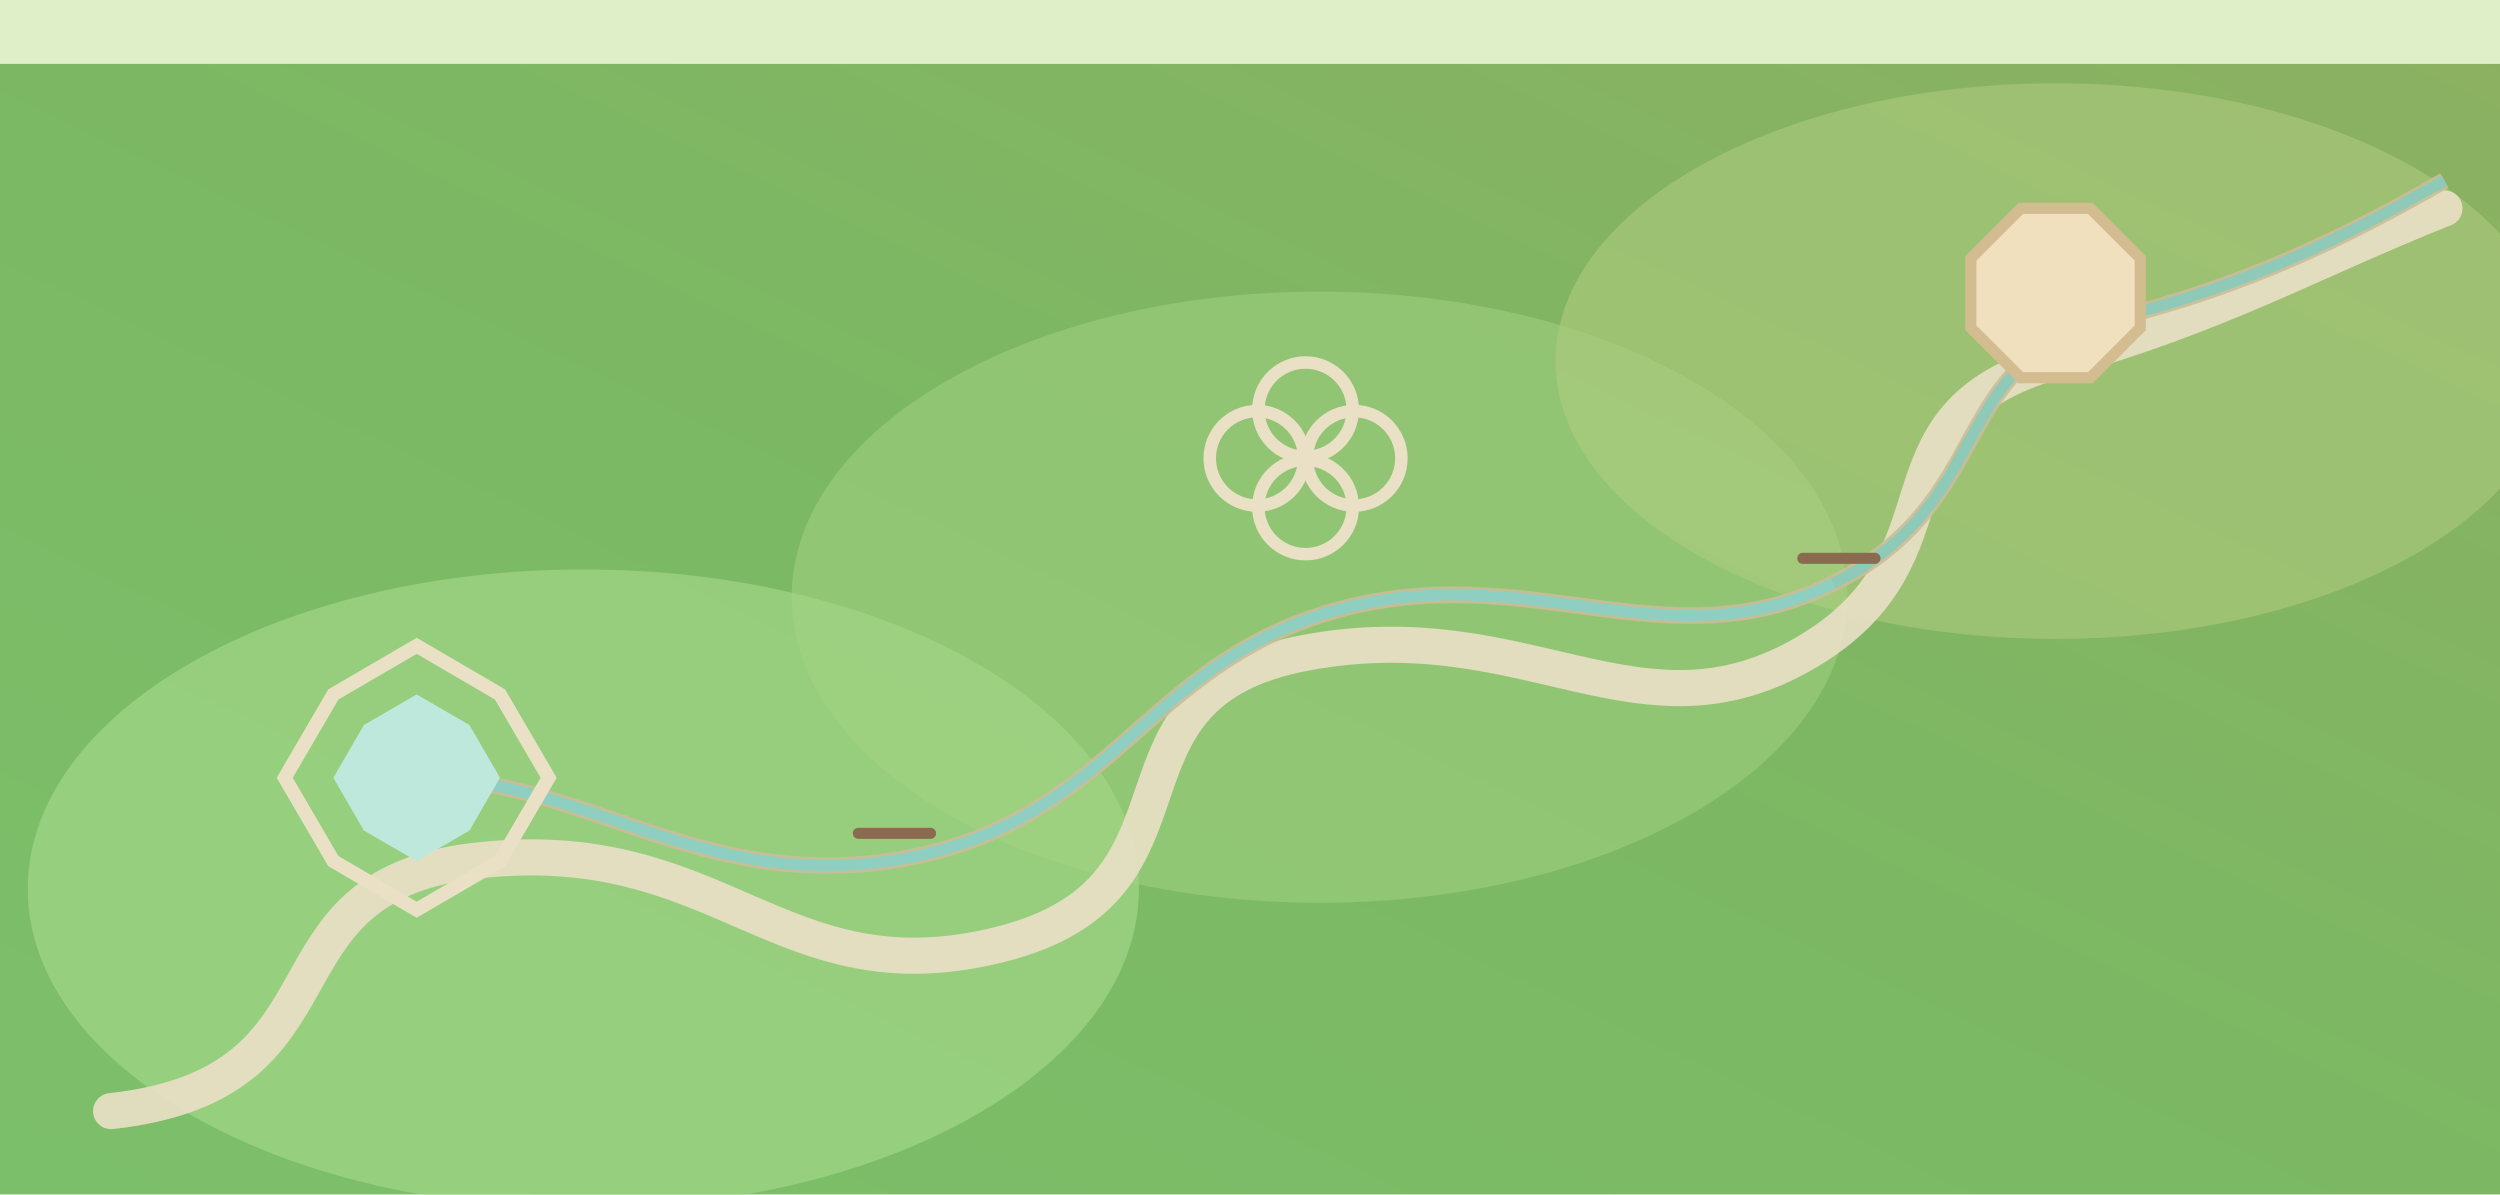
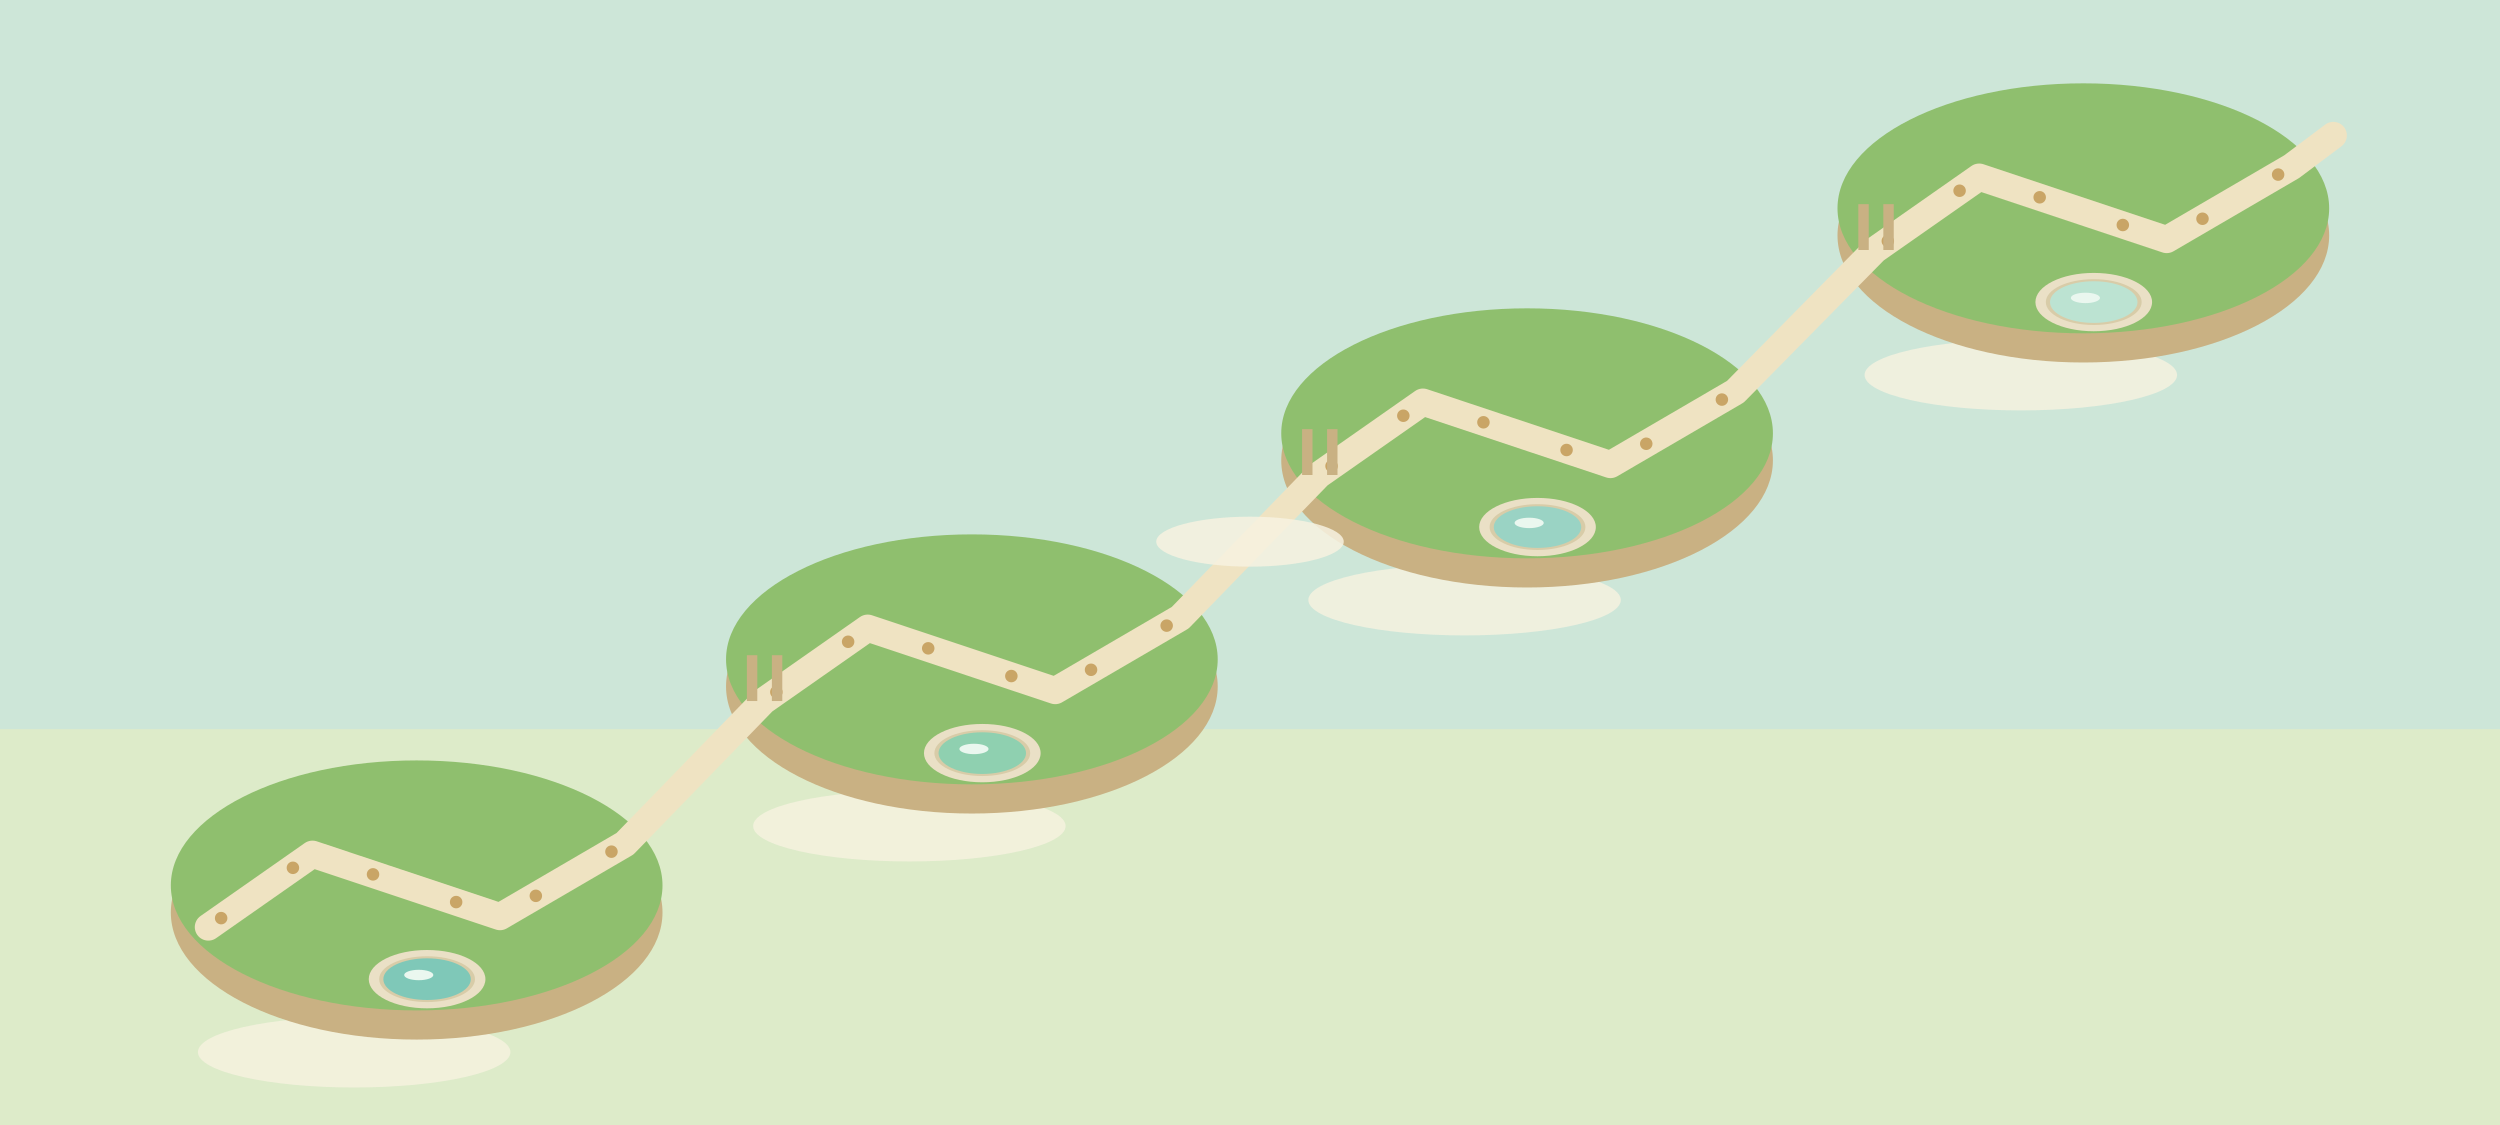
- <svg xmlns="http://www.w3.org/2000/svg" viewBox="0 0 1800 860">
-   <defs>
-     <linearGradient id="g-ground" x1="0" y1="1" x2="1" y2="0">
-       <stop offset="0" stop-color="#7CBF6B" />
-       <stop offset="0.5" stop-color="#7CB863" />
-       <stop offset="1" stop-color="#8CB061" />
-     </linearGradient>
-   </defs>
-   <rect x="0" y="0" width="1800" height="860" fill="url(#g-ground)" />
-   <rect x="0" y="0" width="1800" height="46" fill="#DFF0C8" />
-   <ellipse cx="420" cy="640" rx="400" ry="230" fill="#ACDE90" opacity="0.55" />
-   <ellipse cx="950" cy="430" rx="380" ry="220" fill="#A4D384" opacity="0.5" />
-   <ellipse cx="1480" cy="260" rx="360" ry="200" fill="#B0CC80" opacity="0.55" />
-   <path id="walk" d="M 80 800 C 260 780 180 640 340 620 C 520 598 560 720 720 680       C 880 640 780 500 940 470 C 1100 440 1180 540 1300 470       C 1420 400 1340 300 1480 260 C 1600 226 1660 190 1760 150" fill="none" stroke="#EAE0C6" stroke-width="26" stroke-linecap="round" opacity="0.9" />
-   <path id="stream" d="M 300 560 C 420 560 500 640 640 620 C 800 596 820 480 960 440       C 1100 400 1200 480 1320 420 C 1440 360 1400 260 1520 230 C 1620 205 1690 170 1760 130" fill="none" stroke="#CBBC97" stroke-width="12" fill-opacity="0" opacity="0.9" />
+ <svg xmlns="http://www.w3.org/2000/svg" version="1.1" viewBox="0 0 2400 1080">
+   <rect x="0" y="0" width="2400" height="1080" fill="#CDE6D8" />
+   <rect x="0" y="700" width="2400" height="380" fill="#DDEBC9" />
+   <ellipse cx="340" cy="1010" rx="150" ry="34" fill="#F7F2E0" opacity="0.8" />
+   <ellipse cx="873" cy="793" rx="150" ry="34" fill="#F7F2E0" opacity="0.8" />
+   <ellipse cx="1406" cy="576" rx="150" ry="34" fill="#F7F2E0" opacity="0.8" />
+   <ellipse cx="1940" cy="360" rx="150" ry="34" fill="#F7F2E0" opacity="0.8" />
+   <ellipse cx="400" cy="876" rx="236" ry="122" fill="#C9B183" />
+   <ellipse cx="400" cy="850" rx="236" ry="120" fill="#8FBF6E" />
+   <ellipse cx="933" cy="659" rx="236" ry="122" fill="#C9B183" />
+   <ellipse cx="933" cy="633" rx="236" ry="120" fill="#8FBF6E" />
+   <ellipse cx="1466" cy="442" rx="236" ry="122" fill="#C9B183" />
+   <ellipse cx="1466" cy="416" rx="236" ry="120" fill="#8FBF6E" />
+   <ellipse cx="2000" cy="226" rx="236" ry="122" fill="#C9B183" />
+   <ellipse cx="2000" cy="200" rx="236" ry="120" fill="#8FBF6E" />
+   <ellipse cx="410" cy="940" rx="56" ry="28" fill="#EAE0C6" />
+   <ellipse cx="410" cy="940" rx="46" ry="22" fill="#D8CCA8" />
+   <ellipse cx="943" cy="723" rx="56" ry="28" fill="#EAE0C6" />
+   <ellipse cx="943" cy="723" rx="46" ry="22" fill="#D8CCA8" />
+   <ellipse cx="1476" cy="506" rx="56" ry="28" fill="#EAE0C6" />
+   <ellipse cx="1476" cy="506" rx="46" ry="22" fill="#D8CCA8" />
+   <ellipse cx="2010" cy="290" rx="56" ry="28" fill="#EAE0C6" />
+   <ellipse cx="2010" cy="290" rx="46" ry="22" fill="#D8CCA8" />
+   <path id="walk" d="M 200 890 L 300 820 L 480 880 L 600 810 L 733 673 L 833 603 L 1013 663 L 1133 593 L 1266 456 L 1366 386 L 1546 446 L 1666 376 L 1800 240 L 1900 170 L 2080 230 L 2200 160 L 2240 130" fill="none" stroke="#EFE3C2" stroke-width="26" stroke-linejoin="round" stroke-linecap="round" />
  <g id="water-1">
-     <path d="M 300 560 C 420 560 500 640 640 620" fill="none" stroke="#8FCFC2" stroke-width="8" />
-     <path d="M 262 522 l 38 -22 38 22 22 38 -22 38 -38 22 -38 -22 -22 -38 Z" fill="#BFE8DC" />
+     <ellipse cx="410" cy="940" rx="42" ry="20" fill="#7FC8B8" />
+     <ellipse cx="402" cy="936" rx="14" ry="5" fill="#EAF7EF" />
  </g>
  <g id="water-2">
-     <path d="M 640 620 C 800 596 820 480 960 440 C 1100 400 1200 480 1320 420" fill="none" stroke="#8FCFC2" stroke-width="8" />
+     <ellipse cx="943" cy="723" rx="42" ry="20" fill="#8FD0B0" />
+     <ellipse cx="935" cy="719" rx="14" ry="5" fill="#EAF7EF" />
  </g>
  <g id="water-3">
-     <path d="M 1320 420 C 1440 360 1400 260 1520 230 C 1620 205 1690 170 1760 130" fill="none" stroke="#8FC9B8" stroke-width="8" />
+     <ellipse cx="1476" cy="506" rx="42" ry="20" fill="#9AD3C4" />
+     <ellipse cx="1468" cy="502" rx="14" ry="5" fill="#EAF7EF" />
  </g>
-   <path d="M 240 500 l 60 -35 60 35 35 60 -35 60 -60 35 -60 -35 -35 -60 Z" fill="none" stroke="#EAE0C6" stroke-width="10" />
-   <circle id="heart-1" cx="300" cy="560" r="4" opacity="0" />
-   <g fill="none" stroke="#EAE0C6" stroke-width="9">
-     <circle cx="905" cy="330" r="34" />
-     <circle cx="975" cy="330" r="34" />
-     <circle cx="940" cy="295" r="34" />
-     <circle cx="940" cy="365" r="34" />
+   <g id="water-4">
+     <ellipse cx="2010" cy="290" rx="42" ry="20" fill="#BCE3D2" />
+     <ellipse cx="2002" cy="286" rx="14" ry="5" fill="#EAF7EF" />
  </g>
-   <circle id="heart-2" cx="940" cy="330" r="4" opacity="0" />
-   <path d="M 1455 150 l 50 0 36 36 0 50 -36 36 -50 0 -36 -36 0 -50 Z" fill="#F0E0BE" stroke="#D2BC90" stroke-width="8" />
-   <circle id="heart-3" cx="1480" cy="211" r="4" opacity="0" />
-   <circle id="gate-1" cx="640" cy="620" r="5" opacity="0" />
-   <circle id="gate-2" cx="1320" cy="420" r="5" opacity="0" />
-   <circle id="moon" cx="360" cy="330" r="5" opacity="0" />
-   <g opacity="0">
-     <circle id="spot-1-1" cx="120" cy="792" r="4" />
-     <circle id="spot-1-2" cx="230" cy="742" r="4" />
-     <circle id="spot-1-3" cx="330" cy="628" r="4" />
-     <circle id="spot-1-4" cx="470" cy="622" r="4" />
-     <circle id="spot-1-5" cx="580" cy="682" r="4" />
-     <circle id="spot-1-6" cx="700" cy="684" r="4" />
-     <circle id="spot-1-7" cx="800" cy="620" r="4" />
-     <circle id="spot-2-1" cx="838" cy="540" r="4" />
-     <circle id="spot-2-2" cx="930" cy="472" r="4" />
-     <circle id="spot-2-3" cx="1040" cy="452" r="4" />
-     <circle id="spot-2-4" cx="1150" cy="500" r="4" />
-     <circle id="spot-2-5" cx="1250" cy="500" r="4" />
-     <circle id="spot-2-6" cx="1340" cy="450" r="4" />
-     <circle id="spot-2-7" cx="1400" cy="380" r="4" />
-     <circle id="spot-3-1" cx="1380" cy="320" r="4" />
-     <circle id="spot-3-2" cx="1440" cy="270" r="4" />
-     <circle id="spot-3-3" cx="1530" cy="248" r="4" />
-     <circle id="spot-3-4" cx="1610" cy="220" r="4" />
-     <circle id="spot-3-5" cx="1680" cy="192" r="4" />
-     <circle id="spot-3-6" cx="1730" cy="168" r="4" />
-     <circle id="spot-3-7" cx="1768" cy="146" r="4" />
-   </g>
+   <circle id="heart-1" cx="410" cy="940" r="4" opacity="0" />
+   <circle id="heart-2" cx="943" cy="723" r="4" opacity="0" />
+   <circle id="heart-3" cx="1476" cy="506" r="4" opacity="0" />
+   <circle id="heart-4" cx="2010" cy="290" r="4" opacity="0" />
+   <circle cx="212.3" cy="881.4" r="6" fill="#B98A3E" opacity="0.7" />
+   <circle id="spot-1-1" cx="212.3" cy="881.4" r="4" opacity="0" />
+   <circle cx="281.2" cy="833.1" r="6" fill="#B98A3E" opacity="0.7" />
+   <circle id="spot-1-2" cx="281.2" cy="833.1" r="4" opacity="0" />
+   <circle cx="358.1" cy="839.4" r="6" fill="#B98A3E" opacity="0.7" />
+   <circle id="spot-1-3" cx="358.1" cy="839.4" r="4" opacity="0" />
+   <circle cx="437.9" cy="866" r="6" fill="#B98A3E" opacity="0.7" />
+   <circle id="spot-1-4" cx="437.9" cy="866" r="4" opacity="0" />
+   <circle cx="514.4" cy="860" r="6" fill="#B98A3E" opacity="0.7" />
+   <circle id="spot-1-5" cx="514.4" cy="860" r="4" opacity="0" />
+   <circle cx="587" cy="817.6" r="6" fill="#B98A3E" opacity="0.7" />
+   <circle id="spot-1-6" cx="587" cy="817.6" r="4" opacity="0" />
+   <circle cx="745.3" cy="664.4" r="6" fill="#B98A3E" opacity="0.7" />
+   <circle id="spot-2-1" cx="745.3" cy="664.4" r="4" opacity="0" />
+   <circle cx="814.2" cy="616.1" r="6" fill="#B98A3E" opacity="0.7" />
+   <circle id="spot-2-2" cx="814.2" cy="616.1" r="4" opacity="0" />
+   <circle cx="891.1" cy="622.4" r="6" fill="#B98A3E" opacity="0.7" />
+   <circle id="spot-2-3" cx="891.1" cy="622.4" r="4" opacity="0" />
+   <circle cx="970.9" cy="649" r="6" fill="#B98A3E" opacity="0.7" />
+   <circle id="spot-2-4" cx="970.9" cy="649" r="4" opacity="0" />
+   <circle cx="1047.4" cy="643" r="6" fill="#B98A3E" opacity="0.7" />
+   <circle id="spot-2-5" cx="1047.4" cy="643" r="4" opacity="0" />
+   <circle cx="1120" cy="600.6" r="6" fill="#B98A3E" opacity="0.7" />
+   <circle id="spot-2-6" cx="1120" cy="600.6" r="4" opacity="0" />
+   <circle cx="1278.3" cy="447.4" r="6" fill="#B98A3E" opacity="0.7" />
+   <circle id="spot-3-1" cx="1278.3" cy="447.4" r="4" opacity="0" />
+   <circle cx="1347.2" cy="399.1" r="6" fill="#B98A3E" opacity="0.7" />
+   <circle id="spot-3-2" cx="1347.2" cy="399.1" r="4" opacity="0" />
+   <circle cx="1424.1" cy="405.4" r="6" fill="#B98A3E" opacity="0.7" />
+   <circle id="spot-3-3" cx="1424.1" cy="405.4" r="4" opacity="0" />
+   <circle cx="1503.9" cy="432" r="6" fill="#B98A3E" opacity="0.7" />
+   <circle id="spot-3-4" cx="1503.9" cy="432" r="4" opacity="0" />
+   <circle cx="1580.4" cy="426" r="6" fill="#B98A3E" opacity="0.7" />
+   <circle id="spot-3-5" cx="1580.4" cy="426" r="4" opacity="0" />
+   <circle cx="1653" cy="383.6" r="6" fill="#B98A3E" opacity="0.7" />
+   <circle id="spot-3-6" cx="1653" cy="383.6" r="4" opacity="0" />
+   <circle cx="1812.3" cy="231.4" r="6" fill="#B98A3E" opacity="0.7" />
+   <circle id="spot-4-1" cx="1812.3" cy="231.4" r="4" opacity="0" />
+   <circle cx="1881.2" cy="183.1" r="6" fill="#B98A3E" opacity="0.7" />
+   <circle id="spot-4-2" cx="1881.2" cy="183.1" r="4" opacity="0" />
+   <circle cx="1958.1" cy="189.4" r="6" fill="#B98A3E" opacity="0.7" />
+   <circle id="spot-4-3" cx="1958.1" cy="189.4" r="4" opacity="0" />
+   <circle cx="2037.9" cy="216" r="6" fill="#B98A3E" opacity="0.7" />
+   <circle id="spot-4-4" cx="2037.9" cy="216" r="4" opacity="0" />
+   <circle cx="2114.4" cy="210" r="6" fill="#B98A3E" opacity="0.7" />
+   <circle id="spot-4-5" cx="2114.4" cy="210" r="4" opacity="0" />
+   <circle cx="2187" cy="167.6" r="6" fill="#B98A3E" opacity="0.7" />
+   <circle id="spot-4-6" cx="2187" cy="167.6" r="4" opacity="0" />
+   <rect x="717" y="629" width="10" height="44" fill="#C9B183" />
+   <rect x="741" y="629" width="10" height="44" fill="#C9B183" />
+   <circle id="gate-1" cx="733" cy="673" r="4" opacity="0" />
+   <rect x="1250" y="412" width="10" height="44" fill="#C9B183" />
+   <rect x="1274" y="412" width="10" height="44" fill="#C9B183" />
+   <circle id="gate-2" cx="1266" cy="456" r="4" opacity="0" />
+   <rect x="1784" y="196" width="10" height="44" fill="#C9B183" />
+   <rect x="1808" y="196" width="10" height="44" fill="#C9B183" />
+   <circle id="gate-3" cx="1800" cy="240" r="4" opacity="0" />
+   <circle id="moon" cx="330" cy="580" r="4" opacity="0" />
  <g id="over">
-     <rect x="614" y="596" width="60" height="8" rx="4" fill="#8A6B4F" />
-     <rect x="1294" y="398" width="60" height="8" rx="4" fill="#8A6B4F" />
+     <ellipse cx="1200" cy="520" rx="90" ry="24" fill="#F7F2E0" opacity="0.85" />
  </g>
</svg>
